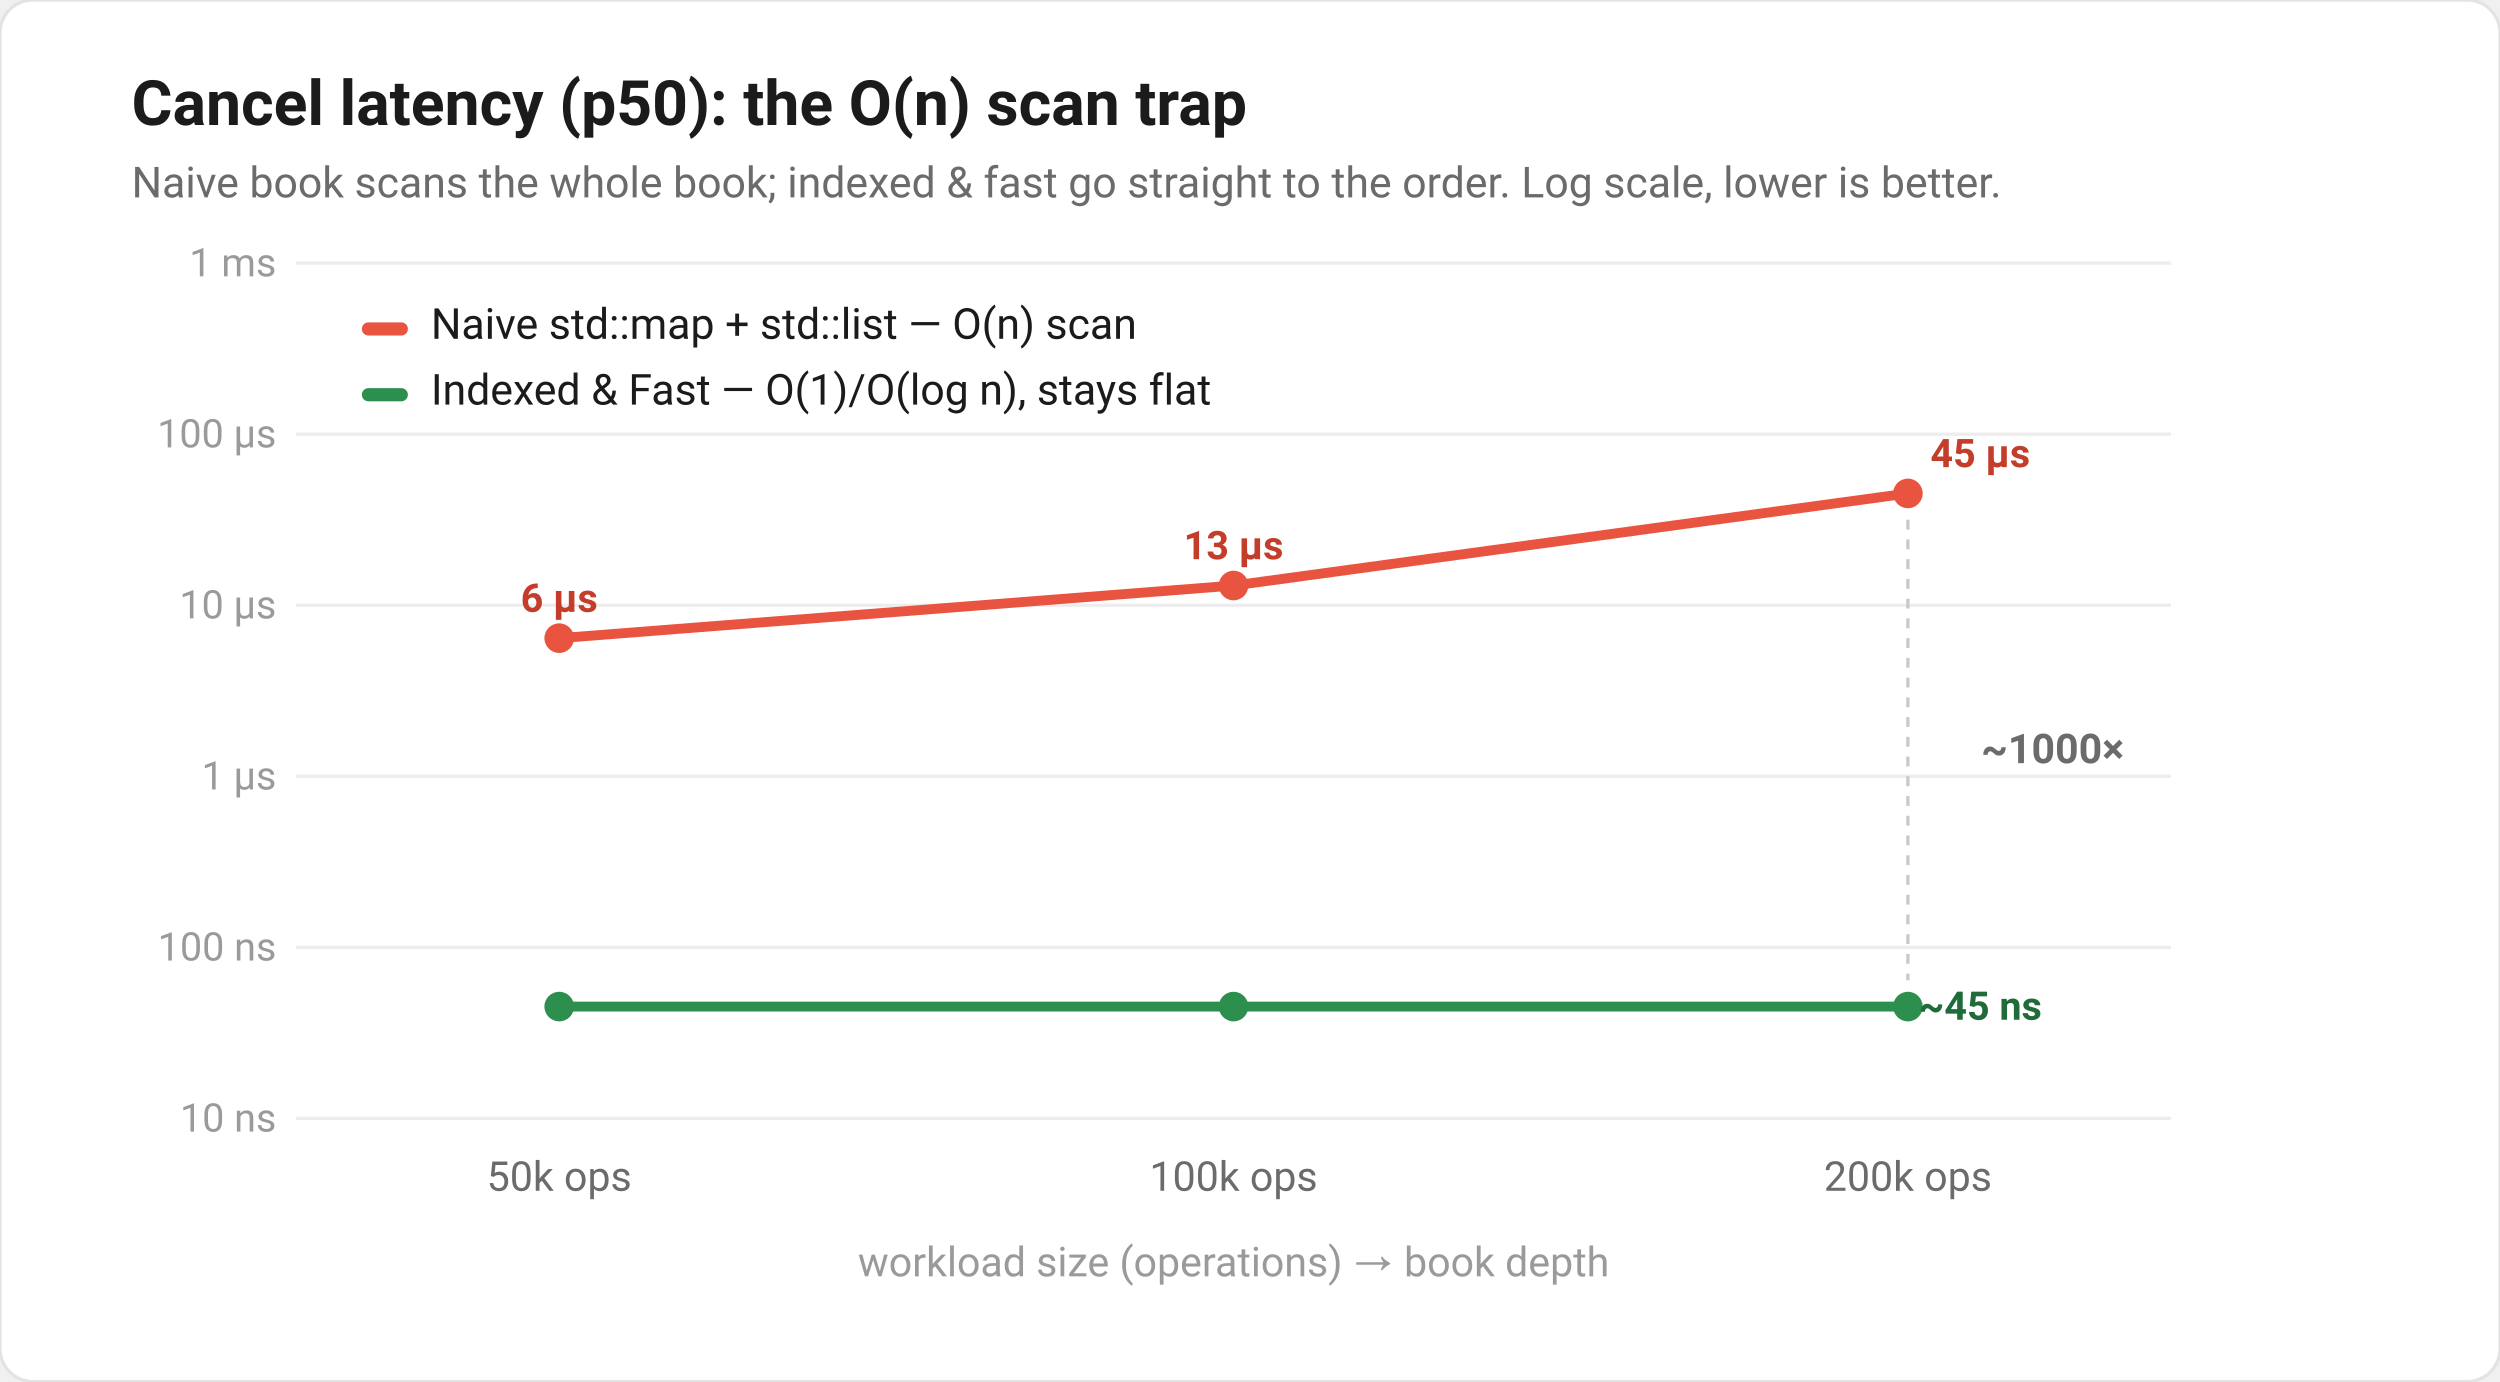
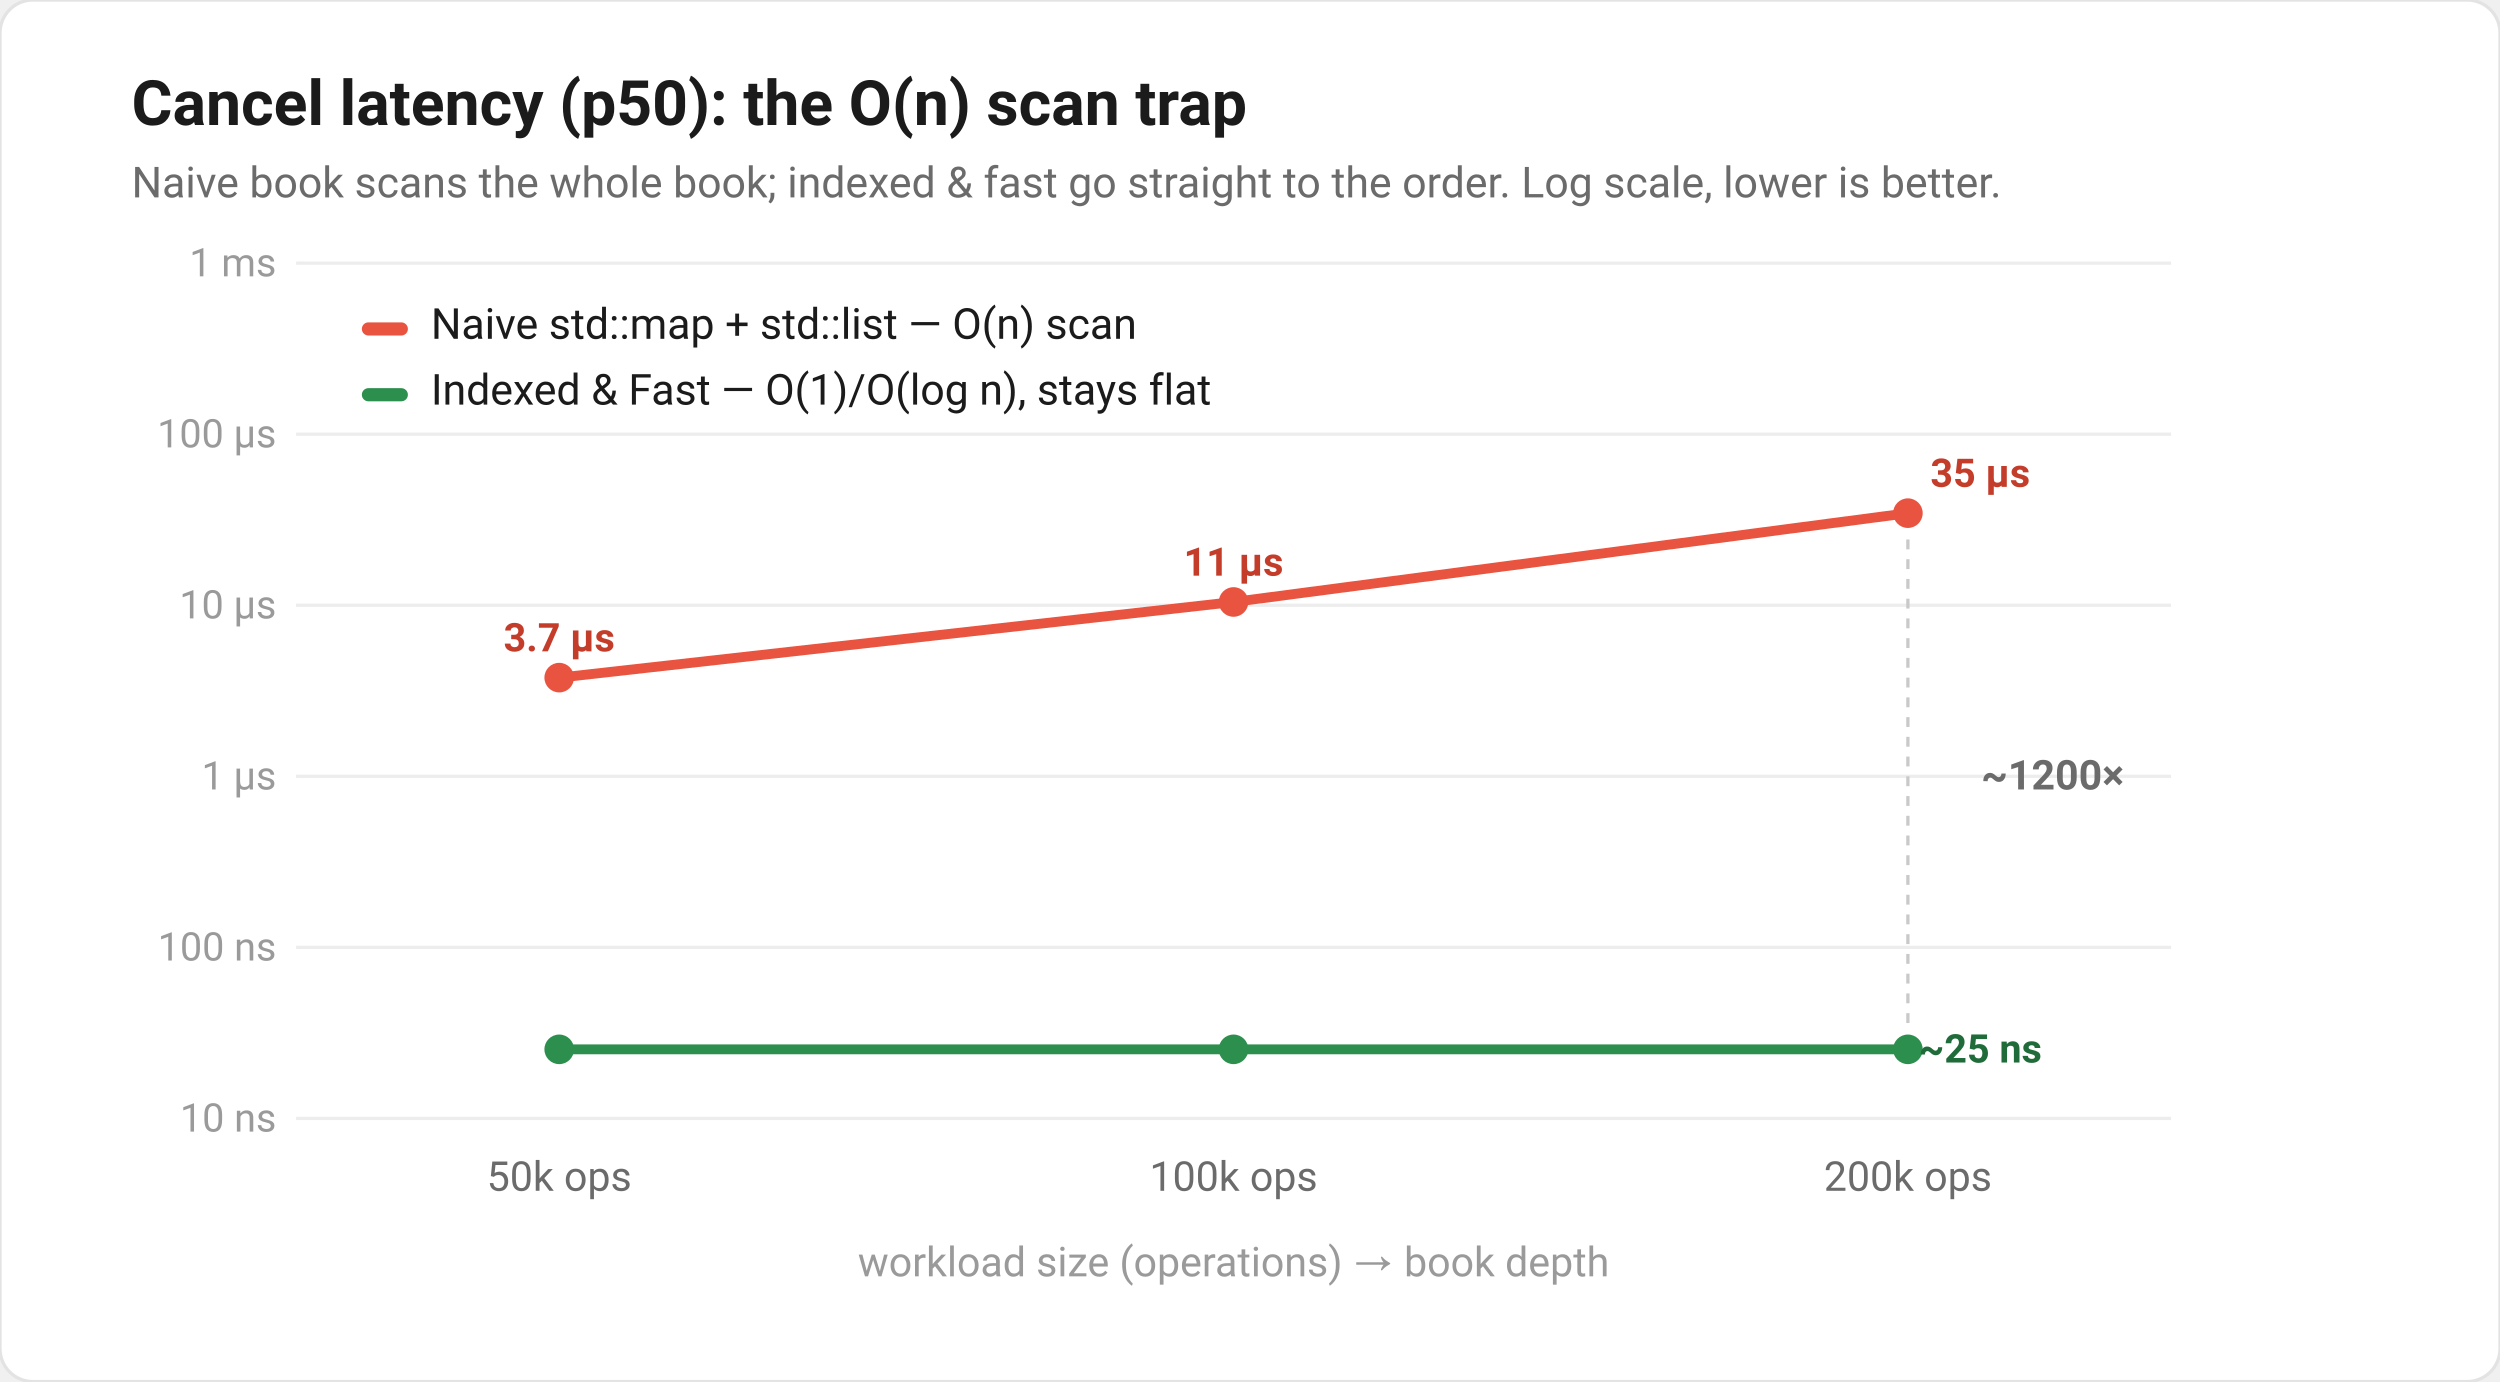
<svg xmlns="http://www.w3.org/2000/svg" width="760" height="420" viewBox="0 0 760 420" font-family="-apple-system, BlinkMacSystemFont, 'Segoe UI', Roboto, Helvetica, Arial, sans-serif">
  <rect x="0" y="0" width="760" height="420" rx="10" fill="#ffffff" stroke="#e3e3e3" />
  <text x="40" y="38" font-size="19" font-weight="700" fill="#1b1b1b">Cancel latency (p50): the O(n) scan trap</text>
  <text x="40" y="60" font-size="13" fill="#6b6b6b">Naive book scans the whole book; indexed &amp; fast go straight to the order. Log scale, lower is better.</text>
  <g font-size="12" fill="#9a9a9a">
    <line x1="90" y1="340" x2="660" y2="340" stroke="#ededed" />
    <text x="84" y="344" text-anchor="end">10 ns</text>
    <line x1="90" y1="288" x2="660" y2="288" stroke="#ededed" />
    <text x="84" y="292" text-anchor="end">100 ns</text>
    <line x1="90" y1="236" x2="660" y2="236" stroke="#ededed" />
    <text x="84" y="240" text-anchor="end">1 µs</text>
    <line x1="90" y1="184" x2="660" y2="184" stroke="#ededed" />
    <text x="84" y="188" text-anchor="end">10 µs</text>
    <line x1="90" y1="132" x2="660" y2="132" stroke="#ededed" />
    <text x="84" y="136" text-anchor="end">100 µs</text>
    <line x1="90" y1="80" x2="660" y2="80" stroke="#ededed" />
    <text x="84" y="84" text-anchor="end">1 ms</text>
  </g>
  <g font-size="12.5" fill="#6b6b6b" text-anchor="middle">
    <text x="170" y="362">50k ops</text>
    <text x="375" y="362">100k ops</text>
    <text x="580" y="362">200k ops</text>
  </g>
  <text x="375" y="388" font-size="12.5" fill="#9a9a9a" text-anchor="middle">workload size (operations) → book depth</text>
-   <polyline points="170,194 375,178 580,150" fill="none" stroke="#e8543f" stroke-width="3" />
+   <polyline points="170,206 375,183 580,156" fill="none" stroke="#e8543f" stroke-width="3" />
  <g fill="#e8543f">
-     <circle cx="170" cy="194" r="4.5" />
-     <circle cx="375" cy="178" r="4.5" />
-     <circle cx="580" cy="150" r="4.5" />
+     <circle cx="170" cy="206" r="4.5" />
+     <circle cx="375" cy="183" r="4.5" />
+     <circle cx="580" cy="156" r="4.5" />
  </g>
  <g font-size="12" font-weight="700" fill="#c33d2a" text-anchor="middle">
-     <text x="170" y="186">6 µs</text>
-     <text x="375" y="170">13 µs</text>
-     <text x="602" y="142">45 µs</text>
+     <text x="170" y="198">3.7 µs</text>
+     <text x="375" y="175">11 µs</text>
+     <text x="602" y="148">35 µs</text>
  </g>
-   <polyline points="170,306 375,306 580,306" fill="none" stroke="#2d8f4e" stroke-width="3" />
+   <polyline points="170,319 375,319 580,319" fill="none" stroke="#2d8f4e" stroke-width="3" />
  <g fill="#2d8f4e">
-     <circle cx="170" cy="306" r="4.5" />
-     <circle cx="375" cy="306" r="4.5" />
-     <circle cx="580" cy="306" r="4.5" />
+     <circle cx="170" cy="319" r="4.5" />
+     <circle cx="375" cy="319" r="4.5" />
+     <circle cx="580" cy="319" r="4.5" />
  </g>
-   <text x="602" y="310" font-size="12" font-weight="700" fill="#1f6b39" text-anchor="middle">~45 ns</text>
-   <line x1="580" y1="158" x2="580" y2="298" stroke="#c9c9c9" stroke-width="1" stroke-dasharray="3 3" />
-   <text x="624" y="232" font-size="12.5" font-weight="700" fill="#6b6b6b" text-anchor="middle">~1000×</text>
+   <text x="602" y="323" font-size="12" font-weight="700" fill="#1f6b39" text-anchor="middle">~25 ns</text>
+   <line x1="580" y1="164" x2="580" y2="311" stroke="#c9c9c9" stroke-width="1" stroke-dasharray="3 3" />
+   <text x="624" y="240" font-size="12.5" font-weight="700" fill="#6b6b6b" text-anchor="middle">~1200×</text>
  <g font-size="13">
    <rect x="110" y="98" width="14" height="4" rx="2" fill="#e8543f" />
    <text x="131" y="103" fill="#1b1b1b">Naive  std::map + std::list  — O(n) scan</text>
    <rect x="110" y="118" width="14" height="4" rx="2" fill="#2d8f4e" />
    <text x="131" y="123" fill="#1b1b1b">Indexed &amp; Fast  — O(1)/O(log n), stays flat</text>
  </g>
</svg>
